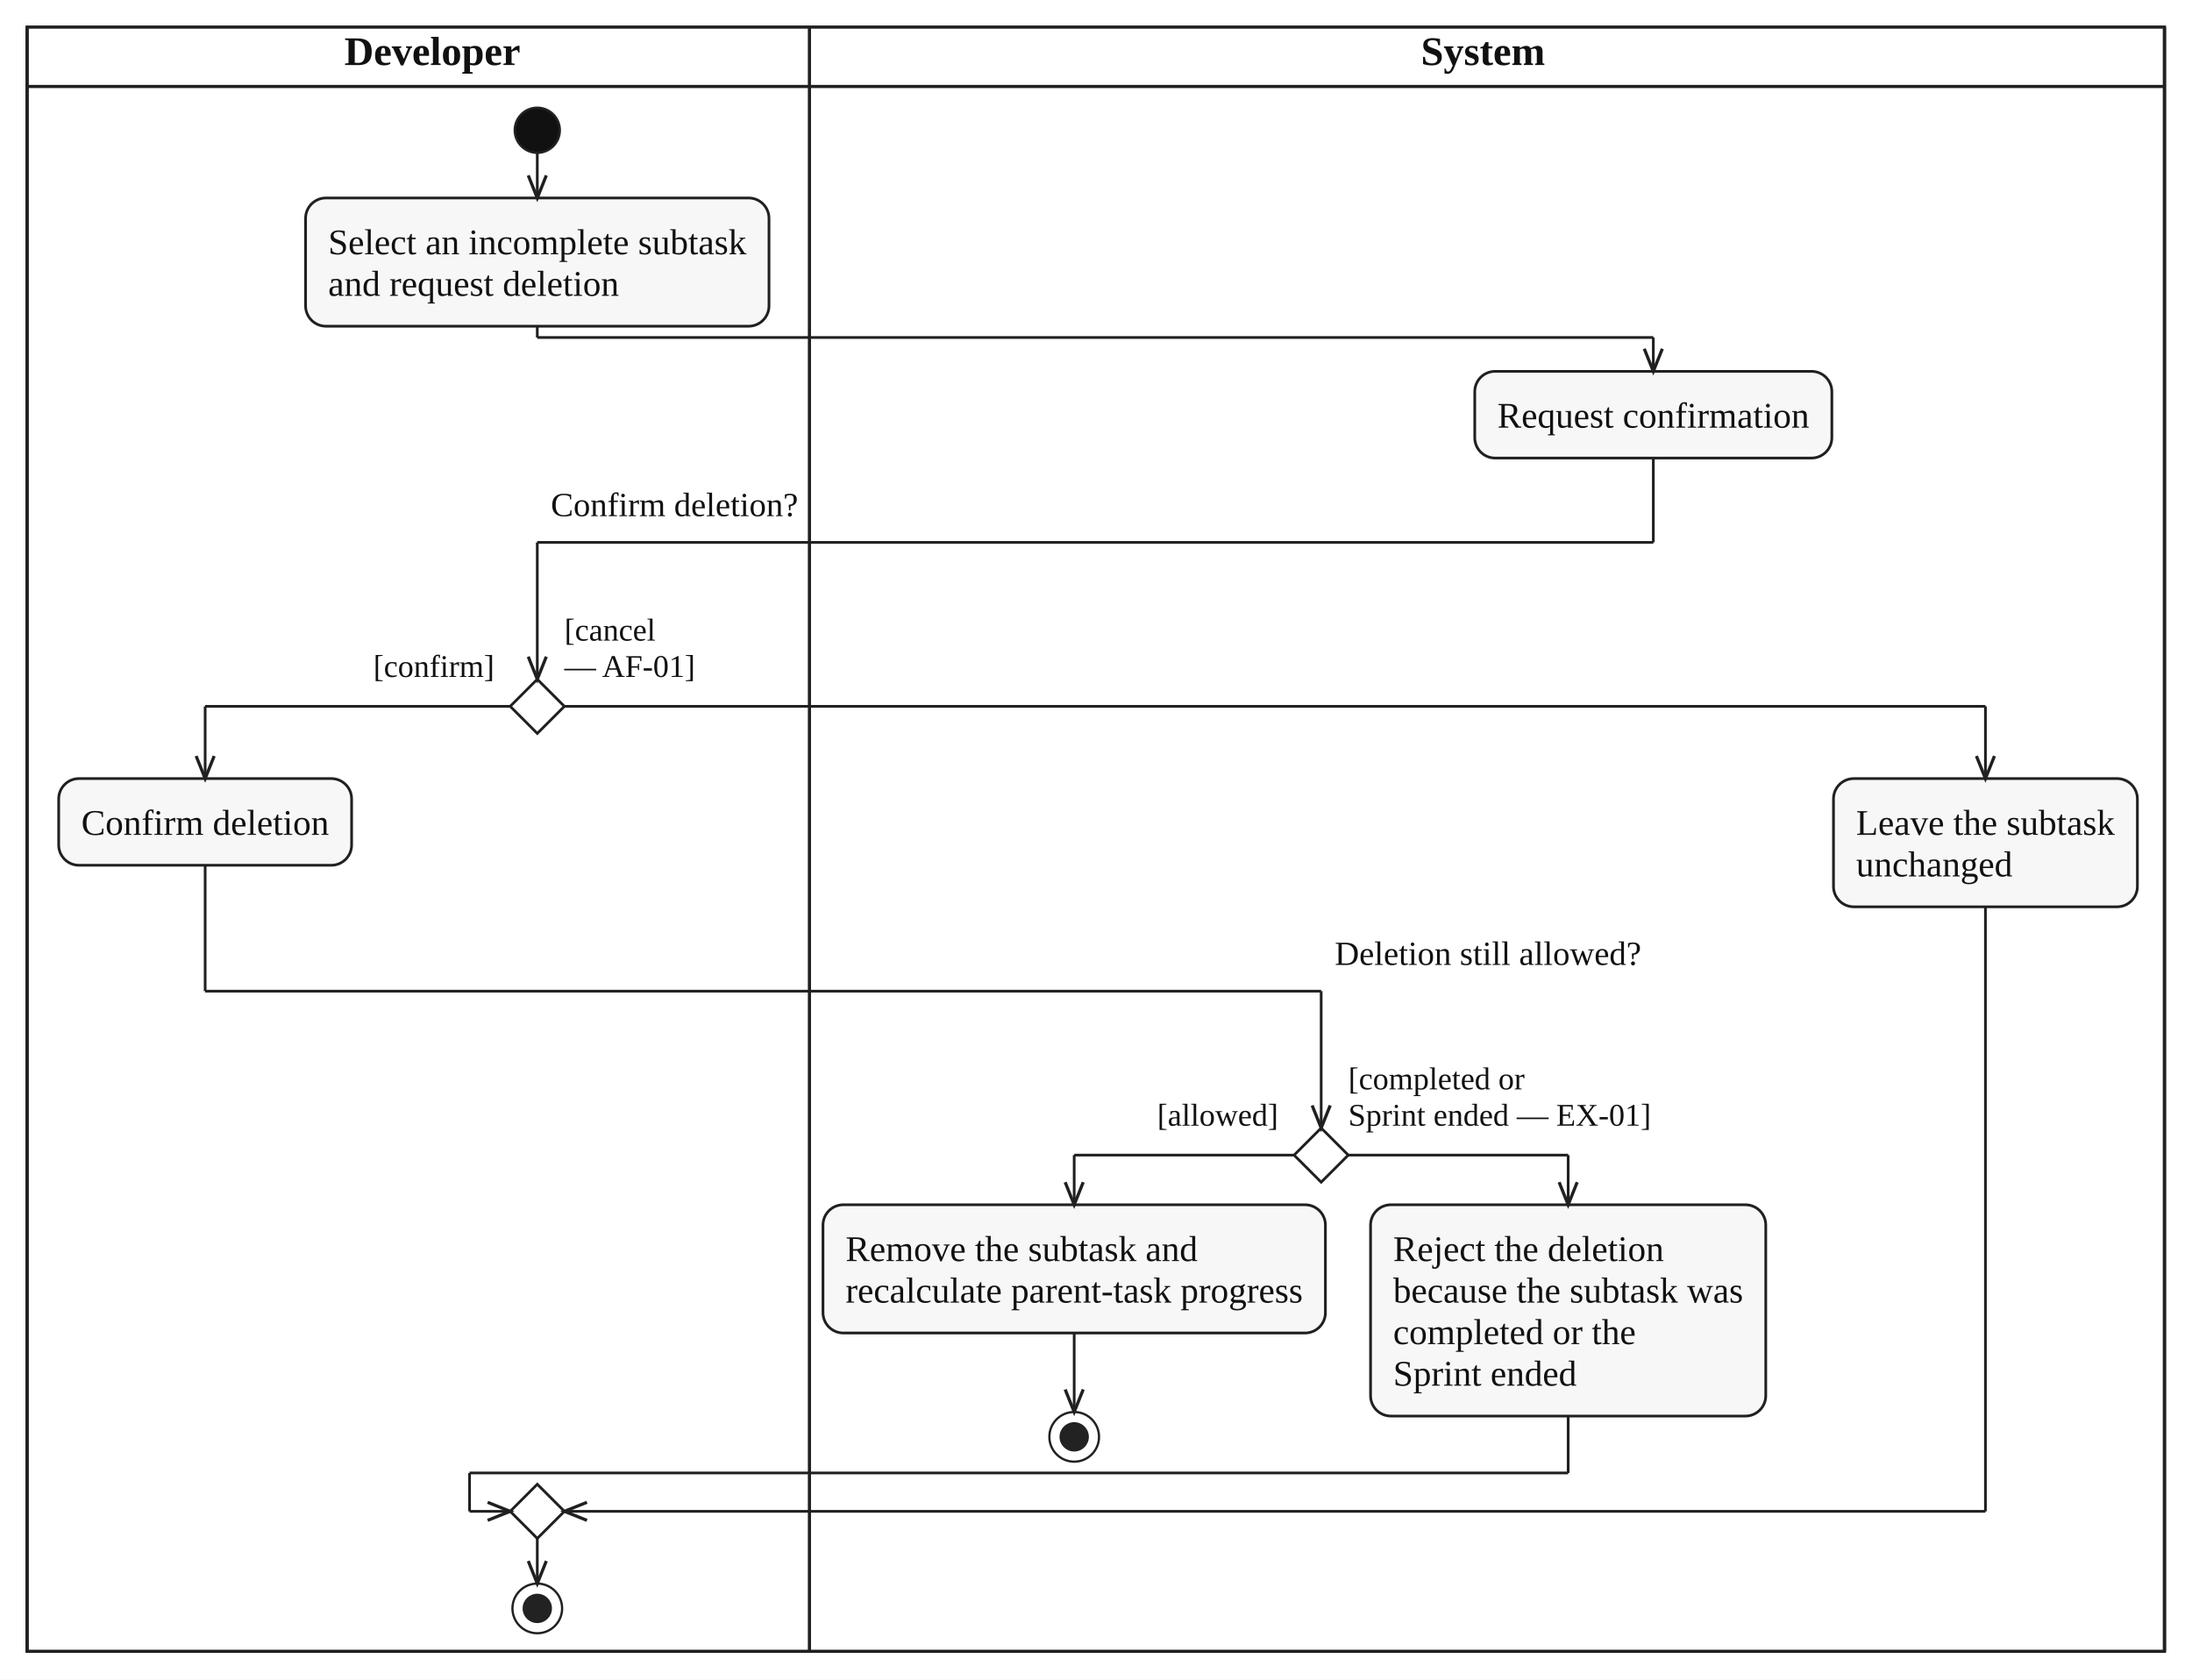
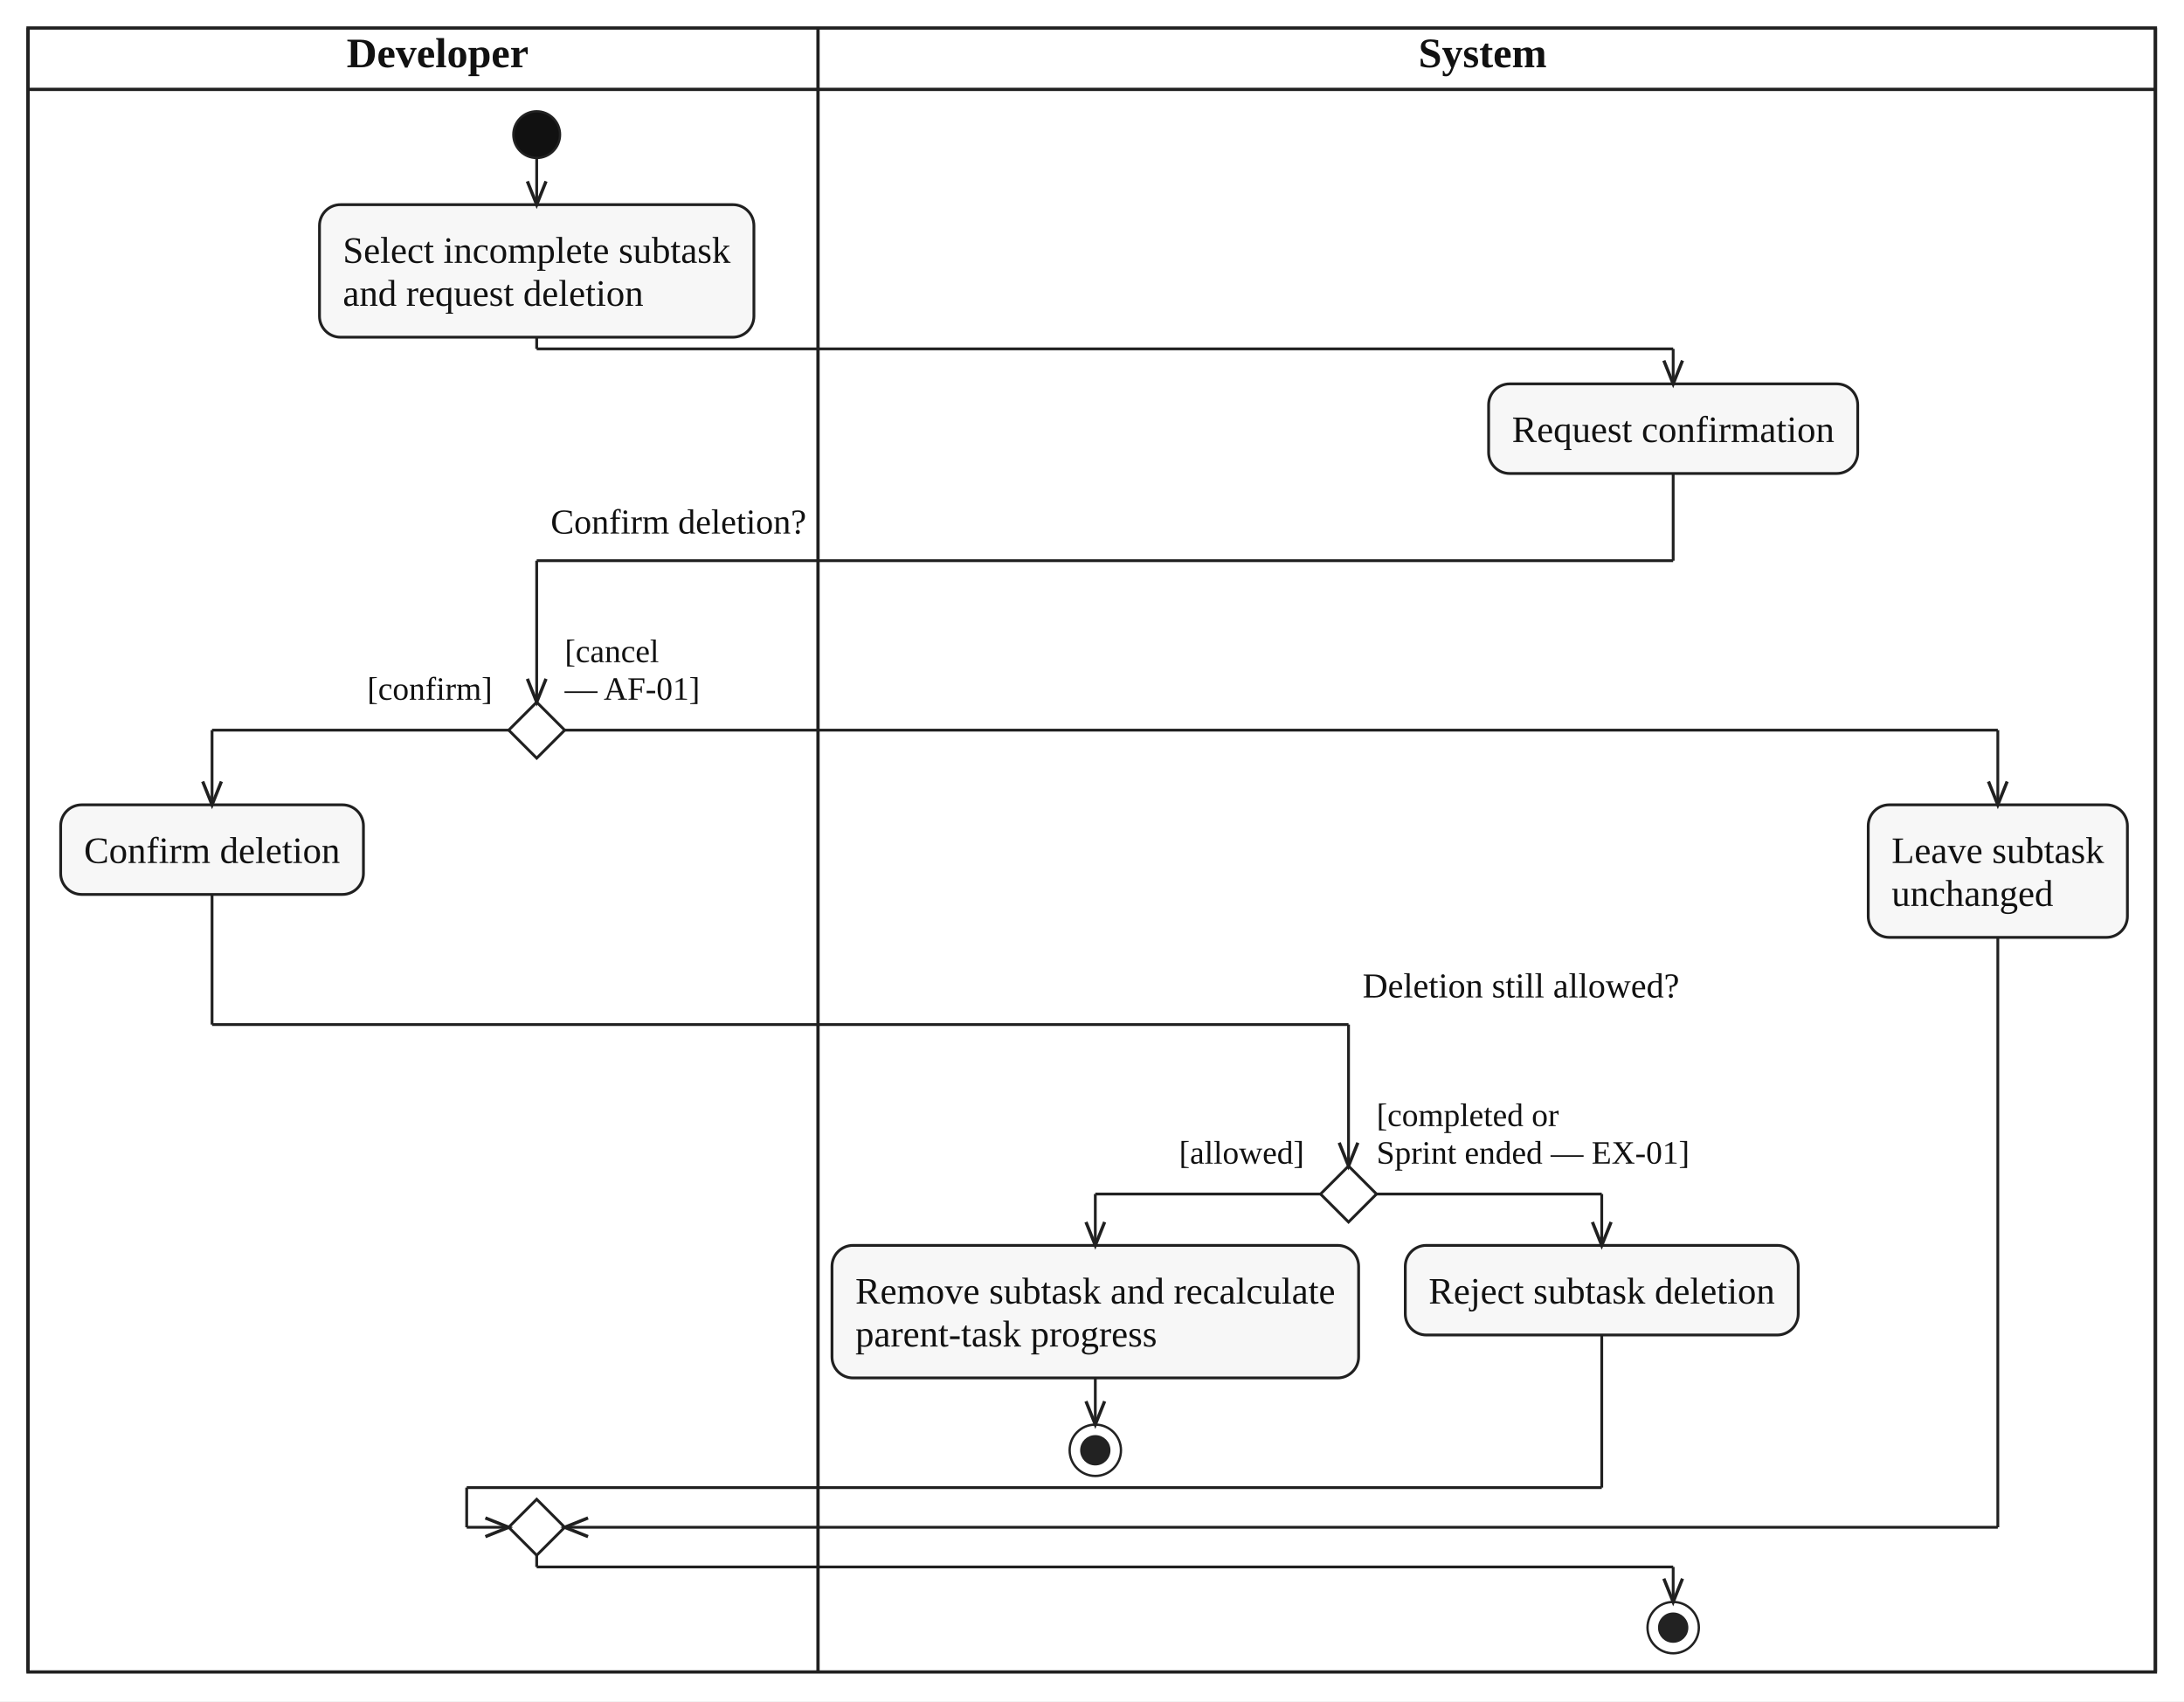
- <svg xmlns="http://www.w3.org/2000/svg" contentStyleType="text/css" height="744px" preserveAspectRatio="none" style="width:971px;height:744px;background:#FFFFFF;" version="1.1" viewBox="-5 0.394 971 744" width="971px" zoomAndPan="magnify" data-pres-formatted="1">
-   <rect id="pres-background" x="-5" y="0.394" width="971" height="744" fill="#FFFFFF" stroke="none" />
+ <svg xmlns="http://www.w3.org/2000/svg" contentStyleType="text/css" height="729px" preserveAspectRatio="none" style="width:936px;height:729px;background:#FFFFFF;" version="1.1" viewBox="-5 0.394 936 729" width="936px" zoomAndPan="magnify" data-pres-formatted="1">
+   <rect id="pres-background" x="-5" y="0.394" width="936" height="729" fill="#FFFFFF" stroke="none" />
  <defs />
  <g>
-     <rect fill="#FFFFFF" height="30.698" style="stroke:#FFFFFF;stroke-width:1.0;" width="932.06" x="15" y="12.394" />
-     <ellipse cx="233.004" cy="58.092" fill="#111111" rx="10" ry="10" style="stroke:#222222;stroke-width:1.0;" />
-     <rect fill="#F7F7F7" height="56.797" rx="9" ry="9" style="stroke:#202020;stroke-width:1.2;" width="205.281" x="130.363" y="88.092" />
-     <text fill="#111111" font-family="Times New Roman" font-size="16" lengthAdjust="spacing" textLength="185.281" x="140.363" y="113.029">Select an incomplete subtask</text>
-     <text fill="#111111" font-family="Times New Roman" font-size="16" lengthAdjust="spacing" textLength="128.844" x="140.363" y="131.428">and request deletion</text>
-     <polygon fill="#FFFFFF" points="233.004,301.274,245.004,313.274,233.004,325.274,221.004,313.274,233.004,301.274" style="stroke:#202020;stroke-width:1.2;" />
-     <text fill="#111111" font-family="Times New Roman" font-size="15" lengthAdjust="spacing" textLength="109.556" x="239.004" y="229.036">Confirm deletion?</text>
-     <text fill="#111111" font-family="Times New Roman" font-size="15" lengthAdjust="spacing" textLength="3.75" x="239.004" y="246.284"> </text>
-     <text fill="#111111" font-family="Times New Roman" font-size="15" lengthAdjust="spacing" textLength="3.75" x="239.004" y="263.533"> </text>
-     <text fill="#111111" font-family="Times New Roman" font-size="15" lengthAdjust="spacing" textLength="3.75" x="239.004" y="280.781"> </text>
-     <text fill="#111111" font-family="Times New Roman" font-size="15" lengthAdjust="spacing" textLength="3.75" x="239.004" y="298.03"> </text>
-     <text fill="#111111" font-family="Times New Roman" font-size="14" lengthAdjust="spacing" textLength="60.642" x="160.362" y="300.246">[confirm]  </text>
-     <text fill="#111111" font-family="Times New Roman" font-size="6" lengthAdjust="spacing" textLength="1.5" x="160.362" y="308.876"> </text>
-     <text fill="#111111" font-family="Times New Roman" font-size="14" lengthAdjust="spacing" textLength="47.407" x="245.004" y="284.147">  [cancel</text>
-     <text fill="#111111" font-family="Times New Roman" font-size="14" lengthAdjust="spacing" textLength="65.721" x="245.004" y="300.246">  — AF-01]</text>
-     <text fill="#111111" font-family="Times New Roman" font-size="6" lengthAdjust="spacing" textLength="1.5" x="245.004" y="308.876"> </text>
+     <rect fill="#FFFFFF" height="30.698" style="stroke:#FFFFFF;stroke-width:1.0;" width="896.998" x="15" y="12.394" />
+     <ellipse cx="225.013" cy="58.092" fill="#111111" rx="10" ry="10" style="stroke:#222222;stroke-width:1.0;" />
+     <rect fill="#F7F7F7" height="56.797" rx="9" ry="9" style="stroke:#202020;stroke-width:1.2;" width="186.18" x="131.923" y="88.092" />
+     <text fill="#111111" font-family="Times New Roman" font-size="16" lengthAdjust="spacing" textLength="166.18" x="141.923" y="113.029">Select incomplete subtask</text>
+     <text fill="#111111" font-family="Times New Roman" font-size="16" lengthAdjust="spacing" textLength="128.844" x="141.923" y="131.428">and request deletion</text>
+     <polygon fill="#FFFFFF" points="225.013,301.274,237.013,313.274,225.013,325.274,213.013,313.274,225.013,301.274" style="stroke:#202020;stroke-width:1.2;" />
+     <text fill="#111111" font-family="Times New Roman" font-size="15" lengthAdjust="spacing" textLength="109.556" x="231.013" y="229.036">Confirm deletion?</text>
+     <text fill="#111111" font-family="Times New Roman" font-size="15" lengthAdjust="spacing" textLength="3.75" x="231.013" y="246.284"> </text>
+     <text fill="#111111" font-family="Times New Roman" font-size="15" lengthAdjust="spacing" textLength="3.75" x="231.013" y="263.533"> </text>
+     <text fill="#111111" font-family="Times New Roman" font-size="15" lengthAdjust="spacing" textLength="3.75" x="231.013" y="280.781"> </text>
+     <text fill="#111111" font-family="Times New Roman" font-size="15" lengthAdjust="spacing" textLength="3.75" x="231.013" y="298.03"> </text>
+     <text fill="#111111" font-family="Times New Roman" font-size="14" lengthAdjust="spacing" textLength="60.642" x="152.371" y="300.246">[confirm]  </text>
+     <text fill="#111111" font-family="Times New Roman" font-size="6" lengthAdjust="spacing" textLength="1.5" x="152.371" y="308.876"> </text>
+     <text fill="#111111" font-family="Times New Roman" font-size="14" lengthAdjust="spacing" textLength="47.407" x="237.013" y="284.147">  [cancel</text>
+     <text fill="#111111" font-family="Times New Roman" font-size="14" lengthAdjust="spacing" textLength="65.721" x="237.013" y="300.246">  — AF-01]</text>
+     <text fill="#111111" font-family="Times New Roman" font-size="6" lengthAdjust="spacing" textLength="1.5" x="237.013" y="308.876"> </text>
    <rect fill="#F7F7F7" height="38.398" rx="9" ry="9" style="stroke:#202020;stroke-width:1.2;" width="129.758" x="21" y="345.274" />
    <text fill="#111111" font-family="Times New Roman" font-size="16" lengthAdjust="spacing" textLength="109.758" x="31" y="370.212">Confirm deletion</text>
-     <polygon fill="#FFFFFF" points="233.004,657.856,245.004,669.856,233.004,681.856,221.004,669.856,233.004,657.856" style="stroke:#202020;stroke-width:1.2;" />
-     <ellipse cx="233.004" cy="712.856" fill="none" rx="11" ry="11" style="stroke:#222222;stroke-width:1.0;" />
-     <ellipse cx="233.004" cy="712.856" fill="#222222" rx="6" ry="6" style="stroke:#222222;stroke-width:1.0;" />
-     <line style="stroke:#202020;stroke-width:1.4;" x1="7" x2="7" y1="12.394" y2="731.856" />
-     <rect fill="#F7F7F7" height="38.398" rx="9" ry="9" style="stroke:#202020;stroke-width:1.2;" width="158.188" x="648.278" y="164.889" />
-     <text fill="#111111" font-family="Times New Roman" font-size="16" lengthAdjust="spacing" textLength="138.188" x="658.278" y="189.826">Request confirmation</text>
-     <polygon fill="#FFFFFF" points="580.247,500.059,592.247,512.059,580.247,524.059,568.247,512.059,580.247,500.059" style="stroke:#202020;stroke-width:1.2;" />
-     <text fill="#111111" font-family="Times New Roman" font-size="15" lengthAdjust="spacing" textLength="135.798" x="586.247" y="427.82">Deletion still allowed?</text>
-     <text fill="#111111" font-family="Times New Roman" font-size="15" lengthAdjust="spacing" textLength="3.75" x="586.247" y="445.068"> </text>
-     <text fill="#111111" font-family="Times New Roman" font-size="15" lengthAdjust="spacing" textLength="3.75" x="586.247" y="462.317"> </text>
-     <text fill="#111111" font-family="Times New Roman" font-size="15" lengthAdjust="spacing" textLength="3.75" x="586.247" y="479.565"> </text>
-     <text fill="#111111" font-family="Times New Roman" font-size="15" lengthAdjust="spacing" textLength="3.75" x="586.247" y="496.814"> </text>
-     <text fill="#111111" font-family="Times New Roman" font-size="14" lengthAdjust="spacing" textLength="60.642" x="507.606" y="499.03">[allowed]  </text>
-     <text fill="#111111" font-family="Times New Roman" font-size="6" lengthAdjust="spacing" textLength="1.5" x="507.606" y="507.66"> </text>
-     <text fill="#111111" font-family="Times New Roman" font-size="14" lengthAdjust="spacing" textLength="85.135" x="592.247" y="482.932">  [completed or</text>
-     <text fill="#111111" font-family="Times New Roman" font-size="14" lengthAdjust="spacing" textLength="141.142" x="592.247" y="499.03">  Sprint ended — EX-01]</text>
-     <text fill="#111111" font-family="Times New Roman" font-size="6" lengthAdjust="spacing" textLength="1.5" x="592.247" y="507.66"> </text>
-     <rect fill="#F7F7F7" height="56.797" rx="9" ry="9" style="stroke:#202020;stroke-width:1.2;" width="222.562" x="359.56" y="534.059" />
-     <text fill="#111111" font-family="Times New Roman" font-size="16" lengthAdjust="spacing" textLength="155.969" x="369.56" y="558.996">Remove the subtask and</text>
-     <text fill="#111111" font-family="Times New Roman" font-size="16" lengthAdjust="spacing" textLength="202.562" x="369.56" y="577.394">recalculate parent-task progress</text>
-     <ellipse cx="470.841" cy="636.856" fill="none" rx="11" ry="11" style="stroke:#222222;stroke-width:1.0;" />
-     <ellipse cx="470.841" cy="636.856" fill="#222222" rx="6" ry="6" style="stroke:#222222;stroke-width:1.0;" />
-     <rect fill="#F7F7F7" height="93.594" rx="9" ry="9" style="stroke:#202020;stroke-width:1.2;" width="175.062" x="602.122" y="534.059" />
-     <text fill="#111111" font-family="Times New Roman" font-size="16" lengthAdjust="spacing" textLength="119.953" x="612.122" y="558.996">Reject the deletion</text>
-     <text fill="#111111" font-family="Times New Roman" font-size="16" lengthAdjust="spacing" textLength="155.062" x="612.122" y="577.394">because the subtask was</text>
-     <text fill="#111111" font-family="Times New Roman" font-size="16" lengthAdjust="spacing" textLength="107.516" x="612.122" y="595.793">completed or the</text>
-     <text fill="#111111" font-family="Times New Roman" font-size="16" lengthAdjust="spacing" textLength="81.32" x="612.122" y="614.191">Sprint ended</text>
-     <rect fill="#F7F7F7" height="56.797" rx="9" ry="9" style="stroke:#202020;stroke-width:1.2;" width="134.625" x="807.185" y="345.274" />
-     <text fill="#111111" font-family="Times New Roman" font-size="16" lengthAdjust="spacing" textLength="114.625" x="817.185" y="370.212">Leave the subtask</text>
-     <text fill="#111111" font-family="Times New Roman" font-size="16" lengthAdjust="spacing" textLength="69.305" x="817.185" y="388.61">unchanged</text>
-     <line style="stroke:#202020;stroke-width:1.4;" x1="353.56" x2="353.56" y1="12.394" y2="731.856" />
-     <line style="stroke:#202020;stroke-width:1.4;" x1="953.81" x2="953.81" y1="12.394" y2="731.856" />
-     <line style="stroke:#202020;stroke-width:1.2;" x1="233.004" x2="233.004" y1="68.092" y2="88.092" />
-     <polyline points="229.004,78.092 233.004,88.092 237.004,78.092" fill="none" stroke="#202020" stroke-width="1.4" stroke-linejoin="miter" stroke-linecap="butt" class="open-arrowhead" />
-     <line style="stroke:#202020;stroke-width:1.2;" x1="221.004" x2="85.879" y1="313.274" y2="313.274" />
+     <polygon fill="#FFFFFF" points="225.013,642.856,237.013,654.856,225.013,666.856,213.013,654.856,225.013,642.856" style="stroke:#202020;stroke-width:1.2;" />
+     <line style="stroke:#202020;stroke-width:1.4;" x1="7" x2="7" y1="12.394" y2="716.856" />
+     <rect fill="#F7F7F7" height="38.398" rx="9" ry="9" style="stroke:#202020;stroke-width:1.2;" width="158.188" x="632.981" y="164.889" />
+     <text fill="#111111" font-family="Times New Roman" font-size="16" lengthAdjust="spacing" textLength="138.188" x="642.981" y="189.826">Request confirmation</text>
+     <polygon fill="#FFFFFF" points="572.941,500.059,584.941,512.059,572.941,524.059,560.941,512.059,572.941,500.059" style="stroke:#202020;stroke-width:1.2;" />
+     <text fill="#111111" font-family="Times New Roman" font-size="15" lengthAdjust="spacing" textLength="135.798" x="578.941" y="427.82">Deletion still allowed?</text>
+     <text fill="#111111" font-family="Times New Roman" font-size="15" lengthAdjust="spacing" textLength="3.75" x="578.941" y="445.068"> </text>
+     <text fill="#111111" font-family="Times New Roman" font-size="15" lengthAdjust="spacing" textLength="3.75" x="578.941" y="462.317"> </text>
+     <text fill="#111111" font-family="Times New Roman" font-size="15" lengthAdjust="spacing" textLength="3.75" x="578.941" y="479.565"> </text>
+     <text fill="#111111" font-family="Times New Roman" font-size="15" lengthAdjust="spacing" textLength="3.75" x="578.941" y="496.814"> </text>
+     <text fill="#111111" font-family="Times New Roman" font-size="14" lengthAdjust="spacing" textLength="60.642" x="500.3" y="499.03">[allowed]  </text>
+     <text fill="#111111" font-family="Times New Roman" font-size="6" lengthAdjust="spacing" textLength="1.5" x="500.3" y="507.66"> </text>
+     <text fill="#111111" font-family="Times New Roman" font-size="14" lengthAdjust="spacing" textLength="85.135" x="584.941" y="482.932">  [completed or</text>
+     <text fill="#111111" font-family="Times New Roman" font-size="14" lengthAdjust="spacing" textLength="141.142" x="584.941" y="499.03">  Sprint ended — EX-01]</text>
+     <text fill="#111111" font-family="Times New Roman" font-size="6" lengthAdjust="spacing" textLength="1.5" x="584.941" y="507.66"> </text>
+     <rect fill="#F7F7F7" height="56.797" rx="9" ry="9" style="stroke:#202020;stroke-width:1.2;" width="225.695" x="351.568" y="534.059" />
+     <text fill="#111111" font-family="Times New Roman" font-size="16" lengthAdjust="spacing" textLength="205.695" x="361.568" y="558.996">Remove subtask and recalculate</text>
+     <text fill="#111111" font-family="Times New Roman" font-size="16" lengthAdjust="spacing" textLength="129.289" x="361.568" y="577.394">parent-task progress</text>
+     <ellipse cx="464.416" cy="621.856" fill="none" rx="11" ry="11" style="stroke:#222222;stroke-width:1.0;" />
+     <ellipse cx="464.416" cy="621.856" fill="#222222" rx="6" ry="6" style="stroke:#222222;stroke-width:1.0;" />
+     <rect fill="#F7F7F7" height="38.398" rx="9" ry="9" style="stroke:#202020;stroke-width:1.2;" width="168.406" x="597.264" y="534.059" />
+     <text fill="#111111" font-family="Times New Roman" font-size="16" lengthAdjust="spacing" textLength="148.406" x="607.264" y="558.996">Reject subtask deletion</text>
+     <rect fill="#F7F7F7" height="56.797" rx="9" ry="9" style="stroke:#202020;stroke-width:1.2;" width="111.078" x="795.67" y="345.274" />
+     <text fill="#111111" font-family="Times New Roman" font-size="16" lengthAdjust="spacing" textLength="91.078" x="805.67" y="370.212">Leave subtask</text>
+     <text fill="#111111" font-family="Times New Roman" font-size="16" lengthAdjust="spacing" textLength="69.305" x="805.67" y="388.61">unchanged</text>
+     <ellipse cx="712.075" cy="697.856" fill="none" rx="11" ry="11" style="stroke:#222222;stroke-width:1.0;" />
+     <ellipse cx="712.075" cy="697.856" fill="#222222" rx="6" ry="6" style="stroke:#222222;stroke-width:1.0;" />
+     <line style="stroke:#202020;stroke-width:1.4;" x1="345.568" x2="345.568" y1="12.394" y2="716.856" />
+     <line style="stroke:#202020;stroke-width:1.4;" x1="918.748" x2="918.748" y1="12.394" y2="716.856" />
+     <line style="stroke:#202020;stroke-width:1.2;" x1="225.013" x2="225.013" y1="68.092" y2="88.092" />
+     <polyline points="221.013,78.092 225.013,88.092 229.013,78.092" fill="none" stroke="#202020" stroke-width="1.4" stroke-linejoin="miter" stroke-linecap="butt" class="open-arrowhead" />
+     <line style="stroke:#202020;stroke-width:1.2;" x1="213.013" x2="85.879" y1="313.274" y2="313.274" />
    <line style="stroke:#202020;stroke-width:1.2;" x1="85.879" x2="85.879" y1="313.274" y2="345.274" />
    <polyline points="81.879,335.274 85.879,345.274 89.879,335.274" fill="none" stroke="#202020" stroke-width="1.4" stroke-linejoin="miter" stroke-linecap="butt" class="open-arrowhead" />
-     <line style="stroke:#202020;stroke-width:1.2;" x1="233.004" x2="233.004" y1="681.856" y2="701.856" />
-     <polyline points="229.004,691.856 233.004,701.856 237.004,691.856" fill="none" stroke="#202020" stroke-width="1.4" stroke-linejoin="miter" stroke-linecap="butt" class="open-arrowhead" />
-     <line style="stroke:#202020;stroke-width:1.2;" x1="470.841" x2="470.841" y1="590.856" y2="625.856" />
-     <polyline points="466.841,615.856 470.841,625.856 474.841,615.856" fill="none" stroke="#202020" stroke-width="1.4" stroke-linejoin="miter" stroke-linecap="butt" class="open-arrowhead" />
-     <line style="stroke:#202020;stroke-width:1.2;" x1="568.247" x2="470.841" y1="512.059" y2="512.059" />
-     <line style="stroke:#202020;stroke-width:1.2;" x1="470.841" x2="470.841" y1="512.059" y2="534.059" />
-     <polyline points="466.841,524.059 470.841,534.059 474.841,524.059" fill="none" stroke="#202020" stroke-width="1.4" stroke-linejoin="miter" stroke-linecap="butt" class="open-arrowhead" />
-     <line style="stroke:#202020;stroke-width:1.2;" x1="592.247" x2="689.653" y1="512.059" y2="512.059" />
-     <line style="stroke:#202020;stroke-width:1.2;" x1="689.653" x2="689.653" y1="512.059" y2="534.059" />
-     <polyline points="685.653,524.059 689.653,534.059 693.653,524.059" fill="none" stroke="#202020" stroke-width="1.4" stroke-linejoin="miter" stroke-linecap="butt" class="open-arrowhead" />
-     <line style="stroke:#202020;stroke-width:1.2;" x1="689.653" x2="689.653" y1="627.652" y2="652.856" />
-     <line style="stroke:#202020;stroke-width:1.2;" x1="689.653" x2="203.004" y1="652.856" y2="652.856" />
-     <line style="stroke:#202020;stroke-width:1.2;" x1="203.004" x2="203.004" y1="652.856" y2="669.856" />
-     <line style="stroke:#202020;stroke-width:1.2;" x1="203.004" x2="221.004" y1="669.856" y2="669.856" />
-     <polyline points="211.004,665.856 221.004,669.856 211.004,673.856" fill="none" stroke="#202020" stroke-width="1.4" stroke-linejoin="miter" stroke-linecap="butt" class="open-arrowhead" />
-     <line style="stroke:#202020;stroke-width:1.2;" x1="233.004" x2="233.004" y1="144.889" y2="149.889" />
-     <line style="stroke:#202020;stroke-width:1.2;" x1="233.004" x2="727.372" y1="149.889" y2="149.889" />
-     <line style="stroke:#202020;stroke-width:1.2;" x1="727.372" x2="727.372" y1="149.889" y2="164.889" />
-     <polyline points="723.372,154.889 727.372,164.889 731.372,154.889" fill="none" stroke="#202020" stroke-width="1.4" stroke-linejoin="miter" stroke-linecap="butt" class="open-arrowhead" />
+     <line style="stroke:#202020;stroke-width:1.2;" x1="464.416" x2="464.416" y1="590.856" y2="610.856" />
+     <polyline points="460.416,600.856 464.416,610.856 468.416,600.856" fill="none" stroke="#202020" stroke-width="1.4" stroke-linejoin="miter" stroke-linecap="butt" class="open-arrowhead" />
+     <line style="stroke:#202020;stroke-width:1.2;" x1="560.941" x2="464.416" y1="512.059" y2="512.059" />
+     <line style="stroke:#202020;stroke-width:1.2;" x1="464.416" x2="464.416" y1="512.059" y2="534.059" />
+     <polyline points="460.416,524.059 464.416,534.059 468.416,524.059" fill="none" stroke="#202020" stroke-width="1.4" stroke-linejoin="miter" stroke-linecap="butt" class="open-arrowhead" />
+     <line style="stroke:#202020;stroke-width:1.2;" x1="584.941" x2="681.467" y1="512.059" y2="512.059" />
+     <line style="stroke:#202020;stroke-width:1.2;" x1="681.467" x2="681.467" y1="512.059" y2="534.059" />
+     <polyline points="677.467,524.059 681.467,534.059 685.467,524.059" fill="none" stroke="#202020" stroke-width="1.4" stroke-linejoin="miter" stroke-linecap="butt" class="open-arrowhead" />
+     <line style="stroke:#202020;stroke-width:1.2;" x1="681.467" x2="681.467" y1="572.457" y2="637.856" />
+     <line style="stroke:#202020;stroke-width:1.2;" x1="681.467" x2="195.013" y1="637.856" y2="637.856" />
+     <line style="stroke:#202020;stroke-width:1.2;" x1="195.013" x2="195.013" y1="637.856" y2="654.856" />
+     <line style="stroke:#202020;stroke-width:1.2;" x1="195.013" x2="213.013" y1="654.856" y2="654.856" />
+     <polyline points="203.013,650.856 213.013,654.856 203.013,658.856" fill="none" stroke="#202020" stroke-width="1.4" stroke-linejoin="miter" stroke-linecap="butt" class="open-arrowhead" />
+     <line style="stroke:#202020;stroke-width:1.2;" x1="225.013" x2="225.013" y1="144.889" y2="149.889" />
+     <line style="stroke:#202020;stroke-width:1.2;" x1="225.013" x2="712.075" y1="149.889" y2="149.889" />
+     <line style="stroke:#202020;stroke-width:1.2;" x1="712.075" x2="712.075" y1="149.889" y2="164.889" />
+     <polyline points="708.075,154.889 712.075,164.889 716.075,154.889" fill="none" stroke="#202020" stroke-width="1.4" stroke-linejoin="miter" stroke-linecap="butt" class="open-arrowhead" />
    <line style="stroke:#202020;stroke-width:1.2;" x1="85.879" x2="85.879" y1="383.673" y2="439.437" />
-     <line style="stroke:#202020;stroke-width:1.2;" x1="85.879" x2="580.247" y1="439.437" y2="439.437" />
-     <line style="stroke:#202020;stroke-width:1.2;" x1="580.247" x2="580.247" y1="439.437" y2="500.059" />
-     <polyline points="576.247,490.059 580.247,500.059 584.247,490.059" fill="none" stroke="#202020" stroke-width="1.4" stroke-linejoin="miter" stroke-linecap="butt" class="open-arrowhead" />
-     <line style="stroke:#202020;stroke-width:1.2;" x1="245.004" x2="874.497" y1="313.274" y2="313.274" />
-     <line style="stroke:#202020;stroke-width:1.2;" x1="874.497" x2="874.497" y1="313.274" y2="345.274" />
-     <polyline points="870.497,335.274 874.497,345.274 878.497,335.274" fill="none" stroke="#202020" stroke-width="1.4" stroke-linejoin="miter" stroke-linecap="butt" class="open-arrowhead" />
-     <line style="stroke:#202020;stroke-width:1.2;" x1="874.497" x2="874.497" y1="402.071" y2="669.856" />
-     <line style="stroke:#202020;stroke-width:1.2;" x1="874.497" x2="245.004" y1="669.856" y2="669.856" />
-     <polyline points="255.004,665.856 245.004,669.856 255.004,673.856" fill="none" stroke="#202020" stroke-width="1.4" stroke-linejoin="miter" stroke-linecap="butt" class="open-arrowhead" />
-     <line style="stroke:#202020;stroke-width:1.2;" x1="727.372" x2="727.372" y1="203.287" y2="240.653" />
-     <line style="stroke:#202020;stroke-width:1.2;" x1="727.372" x2="233.004" y1="240.653" y2="240.653" />
-     <line style="stroke:#202020;stroke-width:1.2;" x1="233.004" x2="233.004" y1="240.653" y2="301.274" />
-     <polyline points="229.004,291.274 233.004,301.274 237.004,291.274" fill="none" stroke="#202020" stroke-width="1.4" stroke-linejoin="miter" stroke-linecap="butt" class="open-arrowhead" />
-     <text fill="#111111" font-family="Times New Roman" font-size="18" font-weight="bold" lengthAdjust="spacing" textLength="77.968" x="147.546" y="29.198">Developer</text>
-     <text fill="#111111" font-family="Times New Roman" font-size="7" font-weight="bold" lengthAdjust="spacing" textLength="1.75" x="143.046" y="39.627"> </text>
-     <text fill="#111111" font-family="Times New Roman" font-size="18" font-weight="bold" lengthAdjust="spacing" textLength="54.993" x="624.438" y="29.198">System</text>
-     <text fill="#111111" font-family="Times New Roman" font-size="7" font-weight="bold" lengthAdjust="spacing" textLength="1.75" x="619.938" y="39.627"> </text>
+     <line style="stroke:#202020;stroke-width:1.2;" x1="85.879" x2="572.941" y1="439.437" y2="439.437" />
+     <line style="stroke:#202020;stroke-width:1.2;" x1="572.941" x2="572.941" y1="439.437" y2="500.059" />
+     <polyline points="568.941,490.059 572.941,500.059 576.941,490.059" fill="none" stroke="#202020" stroke-width="1.4" stroke-linejoin="miter" stroke-linecap="butt" class="open-arrowhead" />
+     <line style="stroke:#202020;stroke-width:1.2;" x1="237.013" x2="851.209" y1="313.274" y2="313.274" />
+     <line style="stroke:#202020;stroke-width:1.2;" x1="851.209" x2="851.209" y1="313.274" y2="345.274" />
+     <polyline points="847.209,335.274 851.209,345.274 855.209,335.274" fill="none" stroke="#202020" stroke-width="1.4" stroke-linejoin="miter" stroke-linecap="butt" class="open-arrowhead" />
+     <line style="stroke:#202020;stroke-width:1.2;" x1="851.209" x2="851.209" y1="402.071" y2="654.856" />
+     <line style="stroke:#202020;stroke-width:1.2;" x1="851.209" x2="237.013" y1="654.856" y2="654.856" />
+     <polyline points="247.013,650.856 237.013,654.856 247.013,658.856" fill="none" stroke="#202020" stroke-width="1.4" stroke-linejoin="miter" stroke-linecap="butt" class="open-arrowhead" />
+     <line style="stroke:#202020;stroke-width:1.2;" x1="712.075" x2="712.075" y1="203.287" y2="240.653" />
+     <line style="stroke:#202020;stroke-width:1.2;" x1="712.075" x2="225.013" y1="240.653" y2="240.653" />
+     <line style="stroke:#202020;stroke-width:1.2;" x1="225.013" x2="225.013" y1="240.653" y2="301.274" />
+     <polyline points="221.013,291.274 225.013,301.274 229.013,291.274" fill="none" stroke="#202020" stroke-width="1.4" stroke-linejoin="miter" stroke-linecap="butt" class="open-arrowhead" />
+     <line style="stroke:#202020;stroke-width:1.2;" x1="225.013" x2="225.013" y1="666.856" y2="671.856" />
+     <line style="stroke:#202020;stroke-width:1.2;" x1="225.013" x2="712.075" y1="671.856" y2="671.856" />
+     <line style="stroke:#202020;stroke-width:1.2;" x1="712.075" x2="712.075" y1="671.856" y2="686.856" />
+     <polyline points="708.075,676.856 712.075,686.856 716.075,676.856" fill="none" stroke="#202020" stroke-width="1.4" stroke-linejoin="miter" stroke-linecap="butt" class="open-arrowhead" />
+     <text fill="#111111" font-family="Times New Roman" font-size="18" font-weight="bold" lengthAdjust="spacing" textLength="77.968" x="143.55" y="29.198">Developer</text>
+     <text fill="#111111" font-family="Times New Roman" font-size="7" font-weight="bold" lengthAdjust="spacing" textLength="1.75" x="139.05" y="39.627"> </text>
+     <text fill="#111111" font-family="Times New Roman" font-size="18" font-weight="bold" lengthAdjust="spacing" textLength="54.993" x="602.912" y="29.198">System</text>
+     <text fill="#111111" font-family="Times New Roman" font-size="7" font-weight="bold" lengthAdjust="spacing" textLength="1.75" x="598.412" y="39.627"> </text>
  </g>
  <g id="pres-frame" fill="none" stroke="#202020" stroke-width="1.4">
-     <rect x="7" y="12.394" width="946.81" height="719.462" />
-     <line x1="7" x2="953.81" y1="38.698" y2="38.698" />
+     <rect x="7" y="12.394" width="911.748" height="704.462" />
+     <line x1="7" x2="918.748" y1="38.698" y2="38.698" />
  </g>
</svg>
